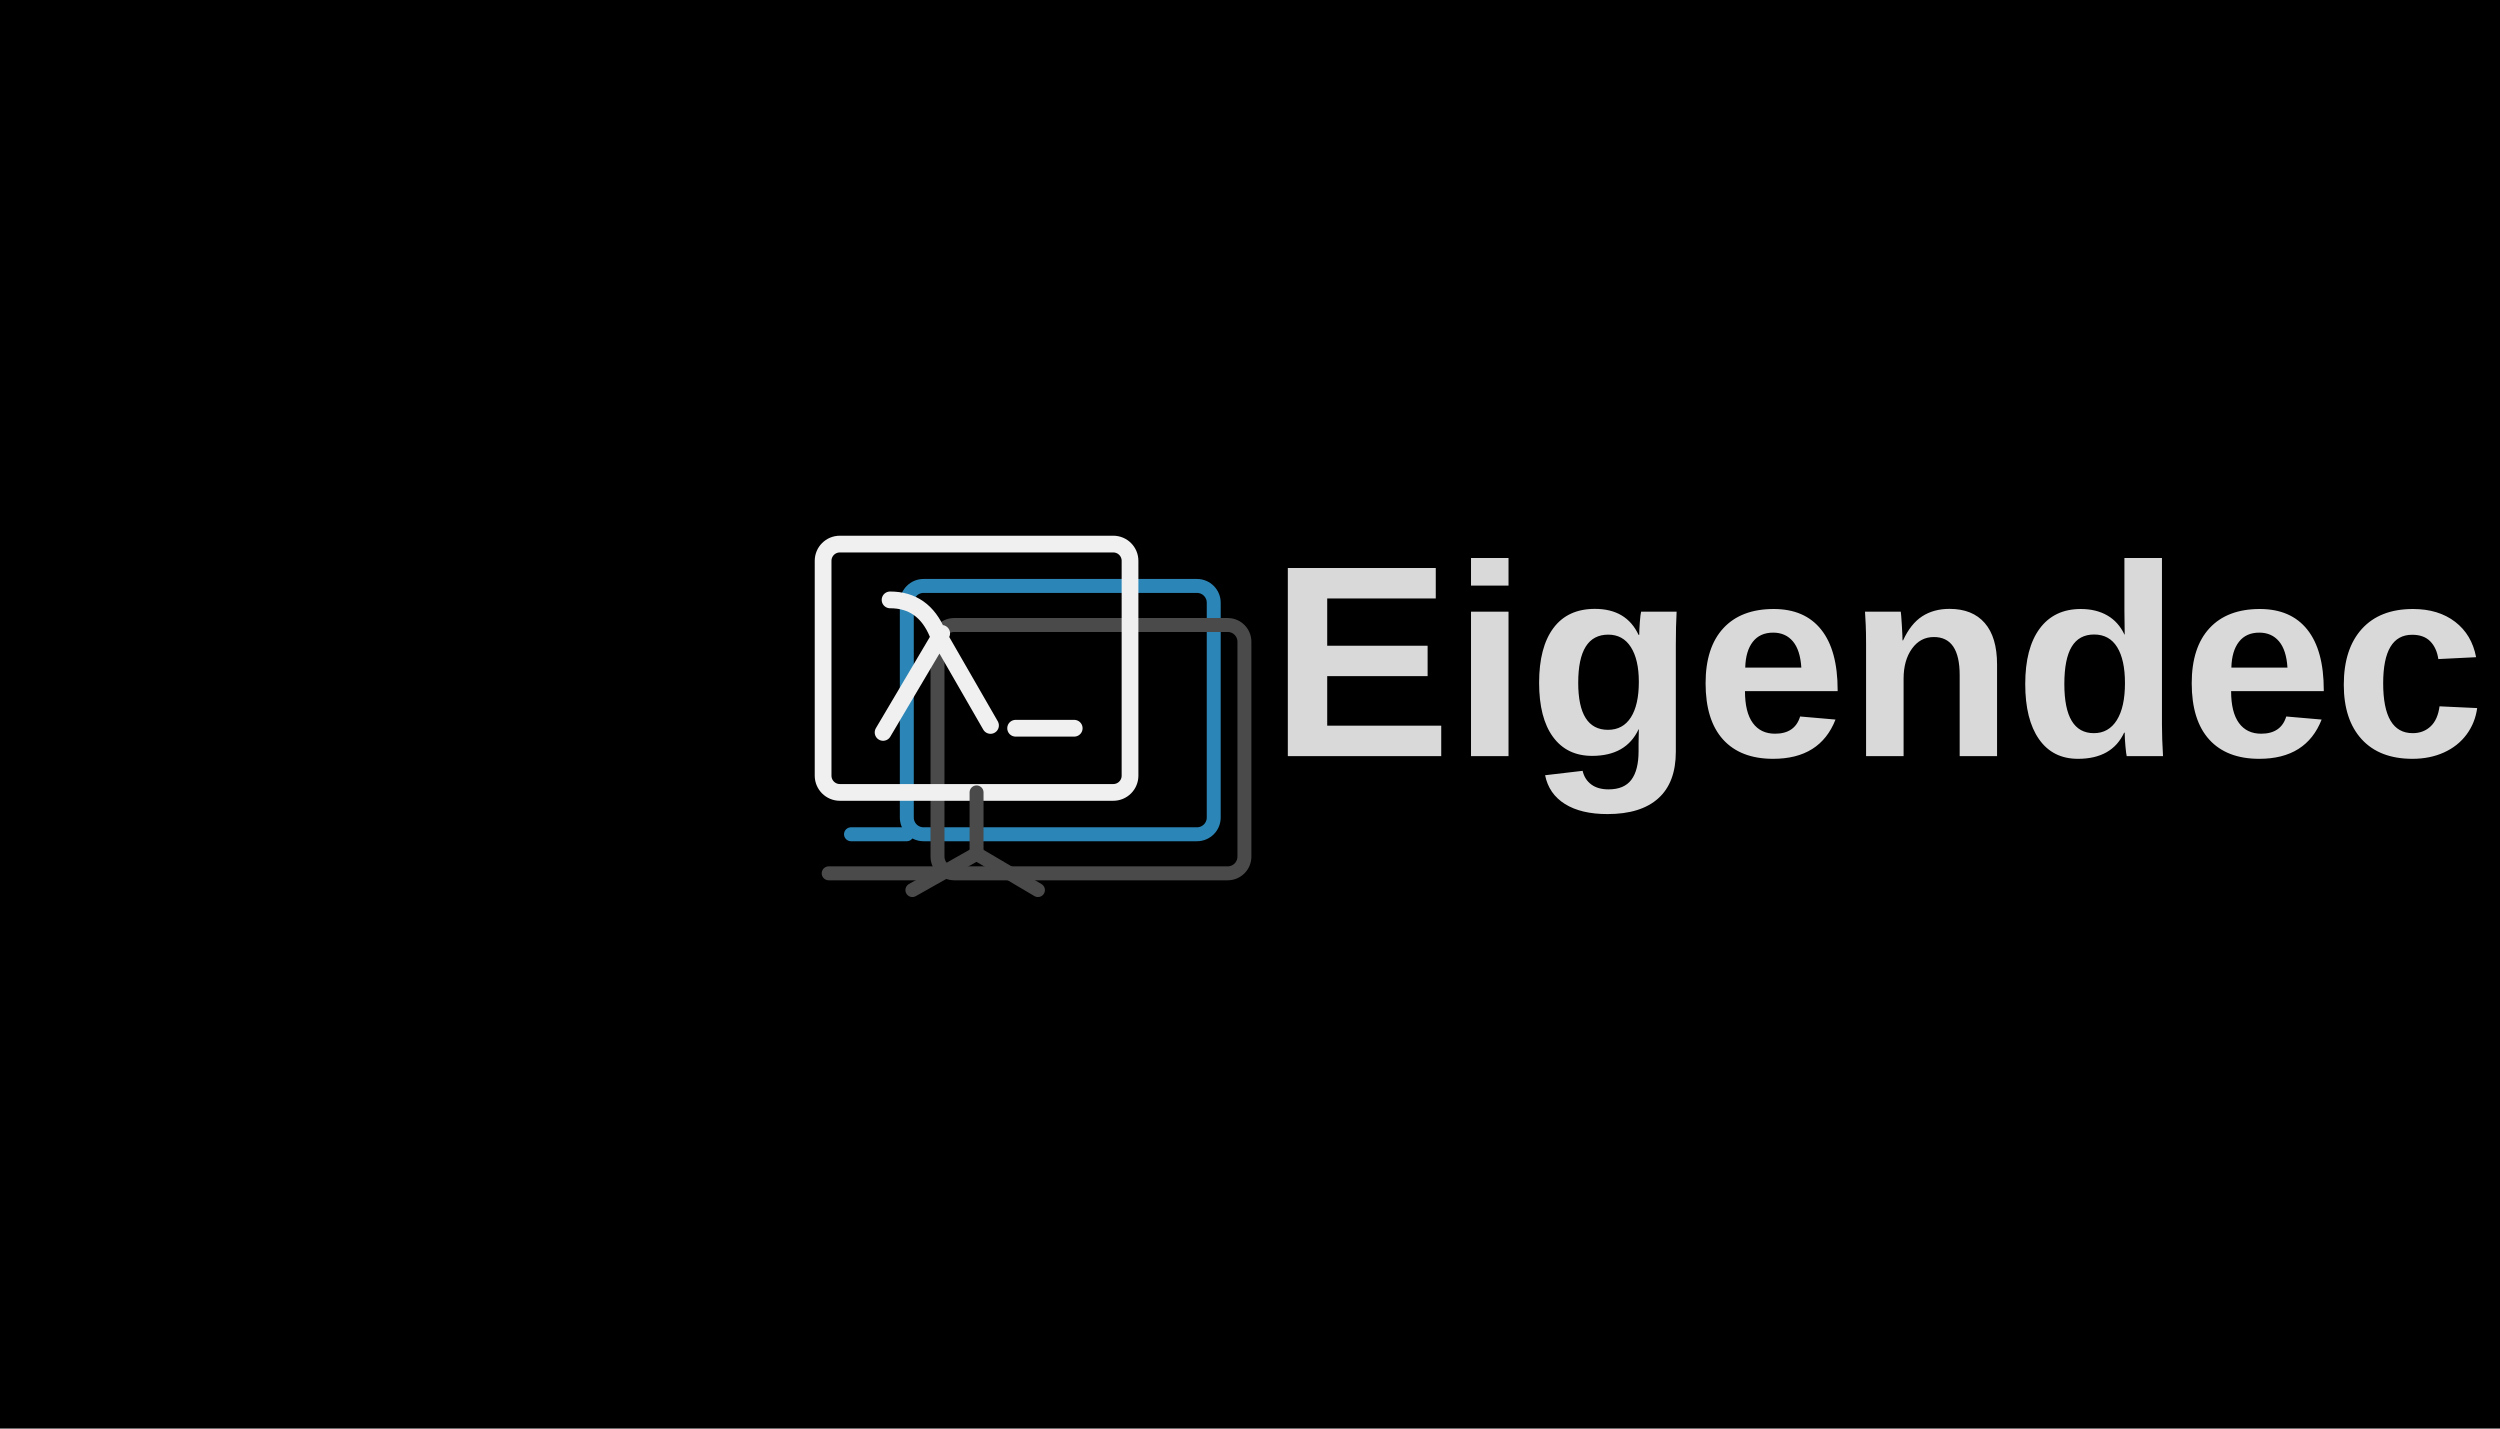
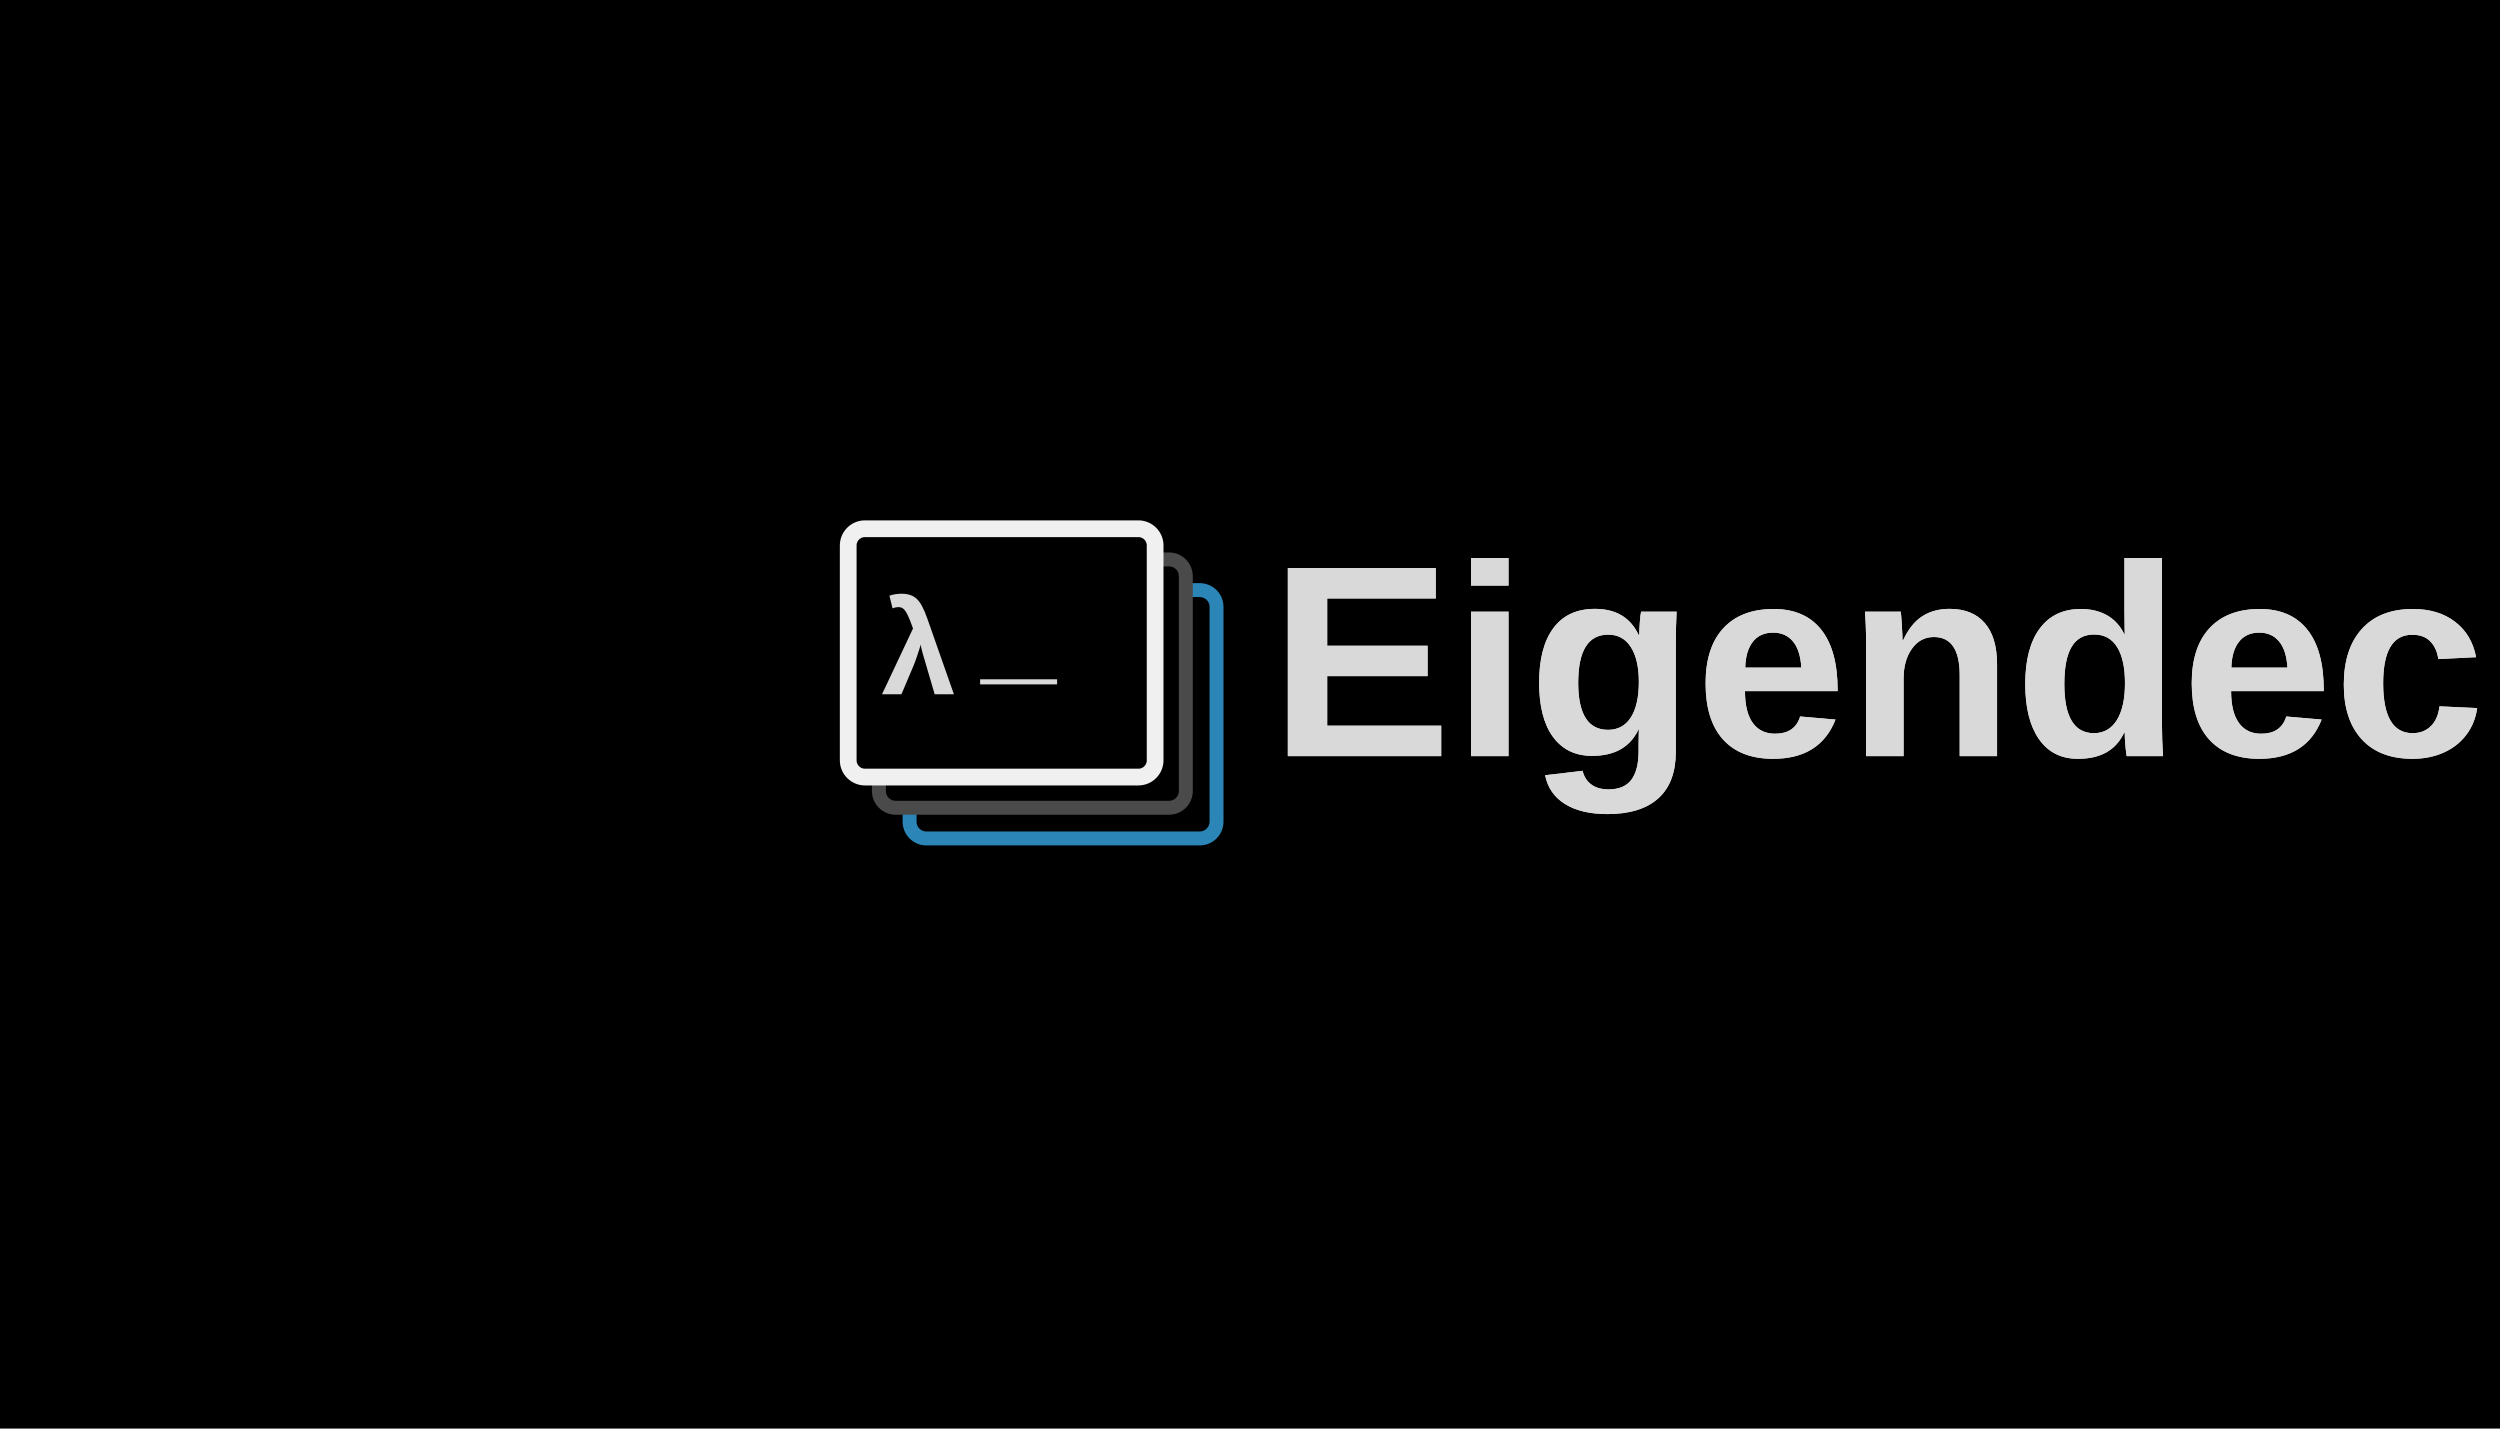
- <svg xmlns="http://www.w3.org/2000/svg" width="1792" height="1024" viewBox="0 0 1792 1024">
-   <defs>
-     <style>
+ <svg xmlns="http://www.w3.org/2000/svg" width="1792" height="1024" viewBox="0 0 1792 1024" version="1.1" id="svg7">
+   <defs id="defs1">
+     <style id="style1">
      .bg { fill: #000000; }
      .text {
        font-family: "PT Sans", "PTSans", Arial, Helvetica, sans-serif;
        font-size: 196px;
        font-weight: 700;
        fill: #d9d9d9;
        letter-spacing: 0px;
      }
      .front {
        fill: none;
        stroke: #f0f0f0;
        stroke-width: 12;
        stroke-linecap: round;
        stroke-linejoin: round;
      }
      .back-blue {
        fill: none;
        stroke: #2b86b7;
        stroke-width: 10;
        stroke-linecap: round;
        stroke-linejoin: round;
      }
      .back-gray {
        fill: none;
        stroke: #4a4a4a;
        stroke-width: 10;
        stroke-linecap: round;
        stroke-linejoin: round;
      }
      .stand {
        stroke-width: 10;
        stroke-linecap: round;
      }
      .lambda {
        fill: none;
        stroke: #f0f0f0;
        stroke-width: 12;
        stroke-linecap: round;
        stroke-linejoin: round;
      }
    </style>
  </defs>
-   <rect class="bg" x="0" y="0" width="1792" height="1024" />
-   <rect class="back-blue" x="650" y="420" width="220" height="178" rx="12" />
-   <path class="back-blue" d="M 650 598 L 610 598" />
-   <rect class="back-gray" x="672" y="448" width="220" height="178" rx="12" />
-   <path class="back-gray" d="M 672 626 L 594 626" />
-   <rect class="front" x="590" y="390" width="220" height="178" rx="12" />
-   <path class="lambda" d="M 638 430                            Q 662 430 672 454                            L 710 520                            M 675 454                            L 633 525" />
-   <line class="front" x1="728" y1="522" x2="770" y2="522" />
-   <line class="back-gray stand" x1="700" y1="568" x2="700" y2="612" />
-   <line class="back-gray stand" x1="700" y1="612" x2="654" y2="638" />
-   <line class="back-gray stand" x1="700" y1="612" x2="744" y2="638" />
-   <text class="text" x="910" y="542">Eigendeck</text>
+   <rect class="bg" x="0" y="0" width="1792" height="1024" id="rect1" />
+   <rect class="back-blue" x="652" y="423" width="220" height="178" rx="12" id="rect2" />
+   <rect class="back-gray" x="630" y="401" width="220" height="178" rx="12" id="rect3" style="fill:#000000" />
+   <rect class="front" x="608" y="379" width="220" height="178" rx="12" id="rect4" style="fill:#000000" />
+   <text class="text" x="910" y="542" id="text7">Eigendeck</text>
+   <text class="text" x="910" y="542" id="text8">Eigendeck</text>
+   <text class="text" x="631.813" y="497.627" id="text9" style="font-size:96px">λ</text>
+   <text class="text" x="703.493" y="478.853" id="text10" style="font-size:96px">_</text>
</svg>
